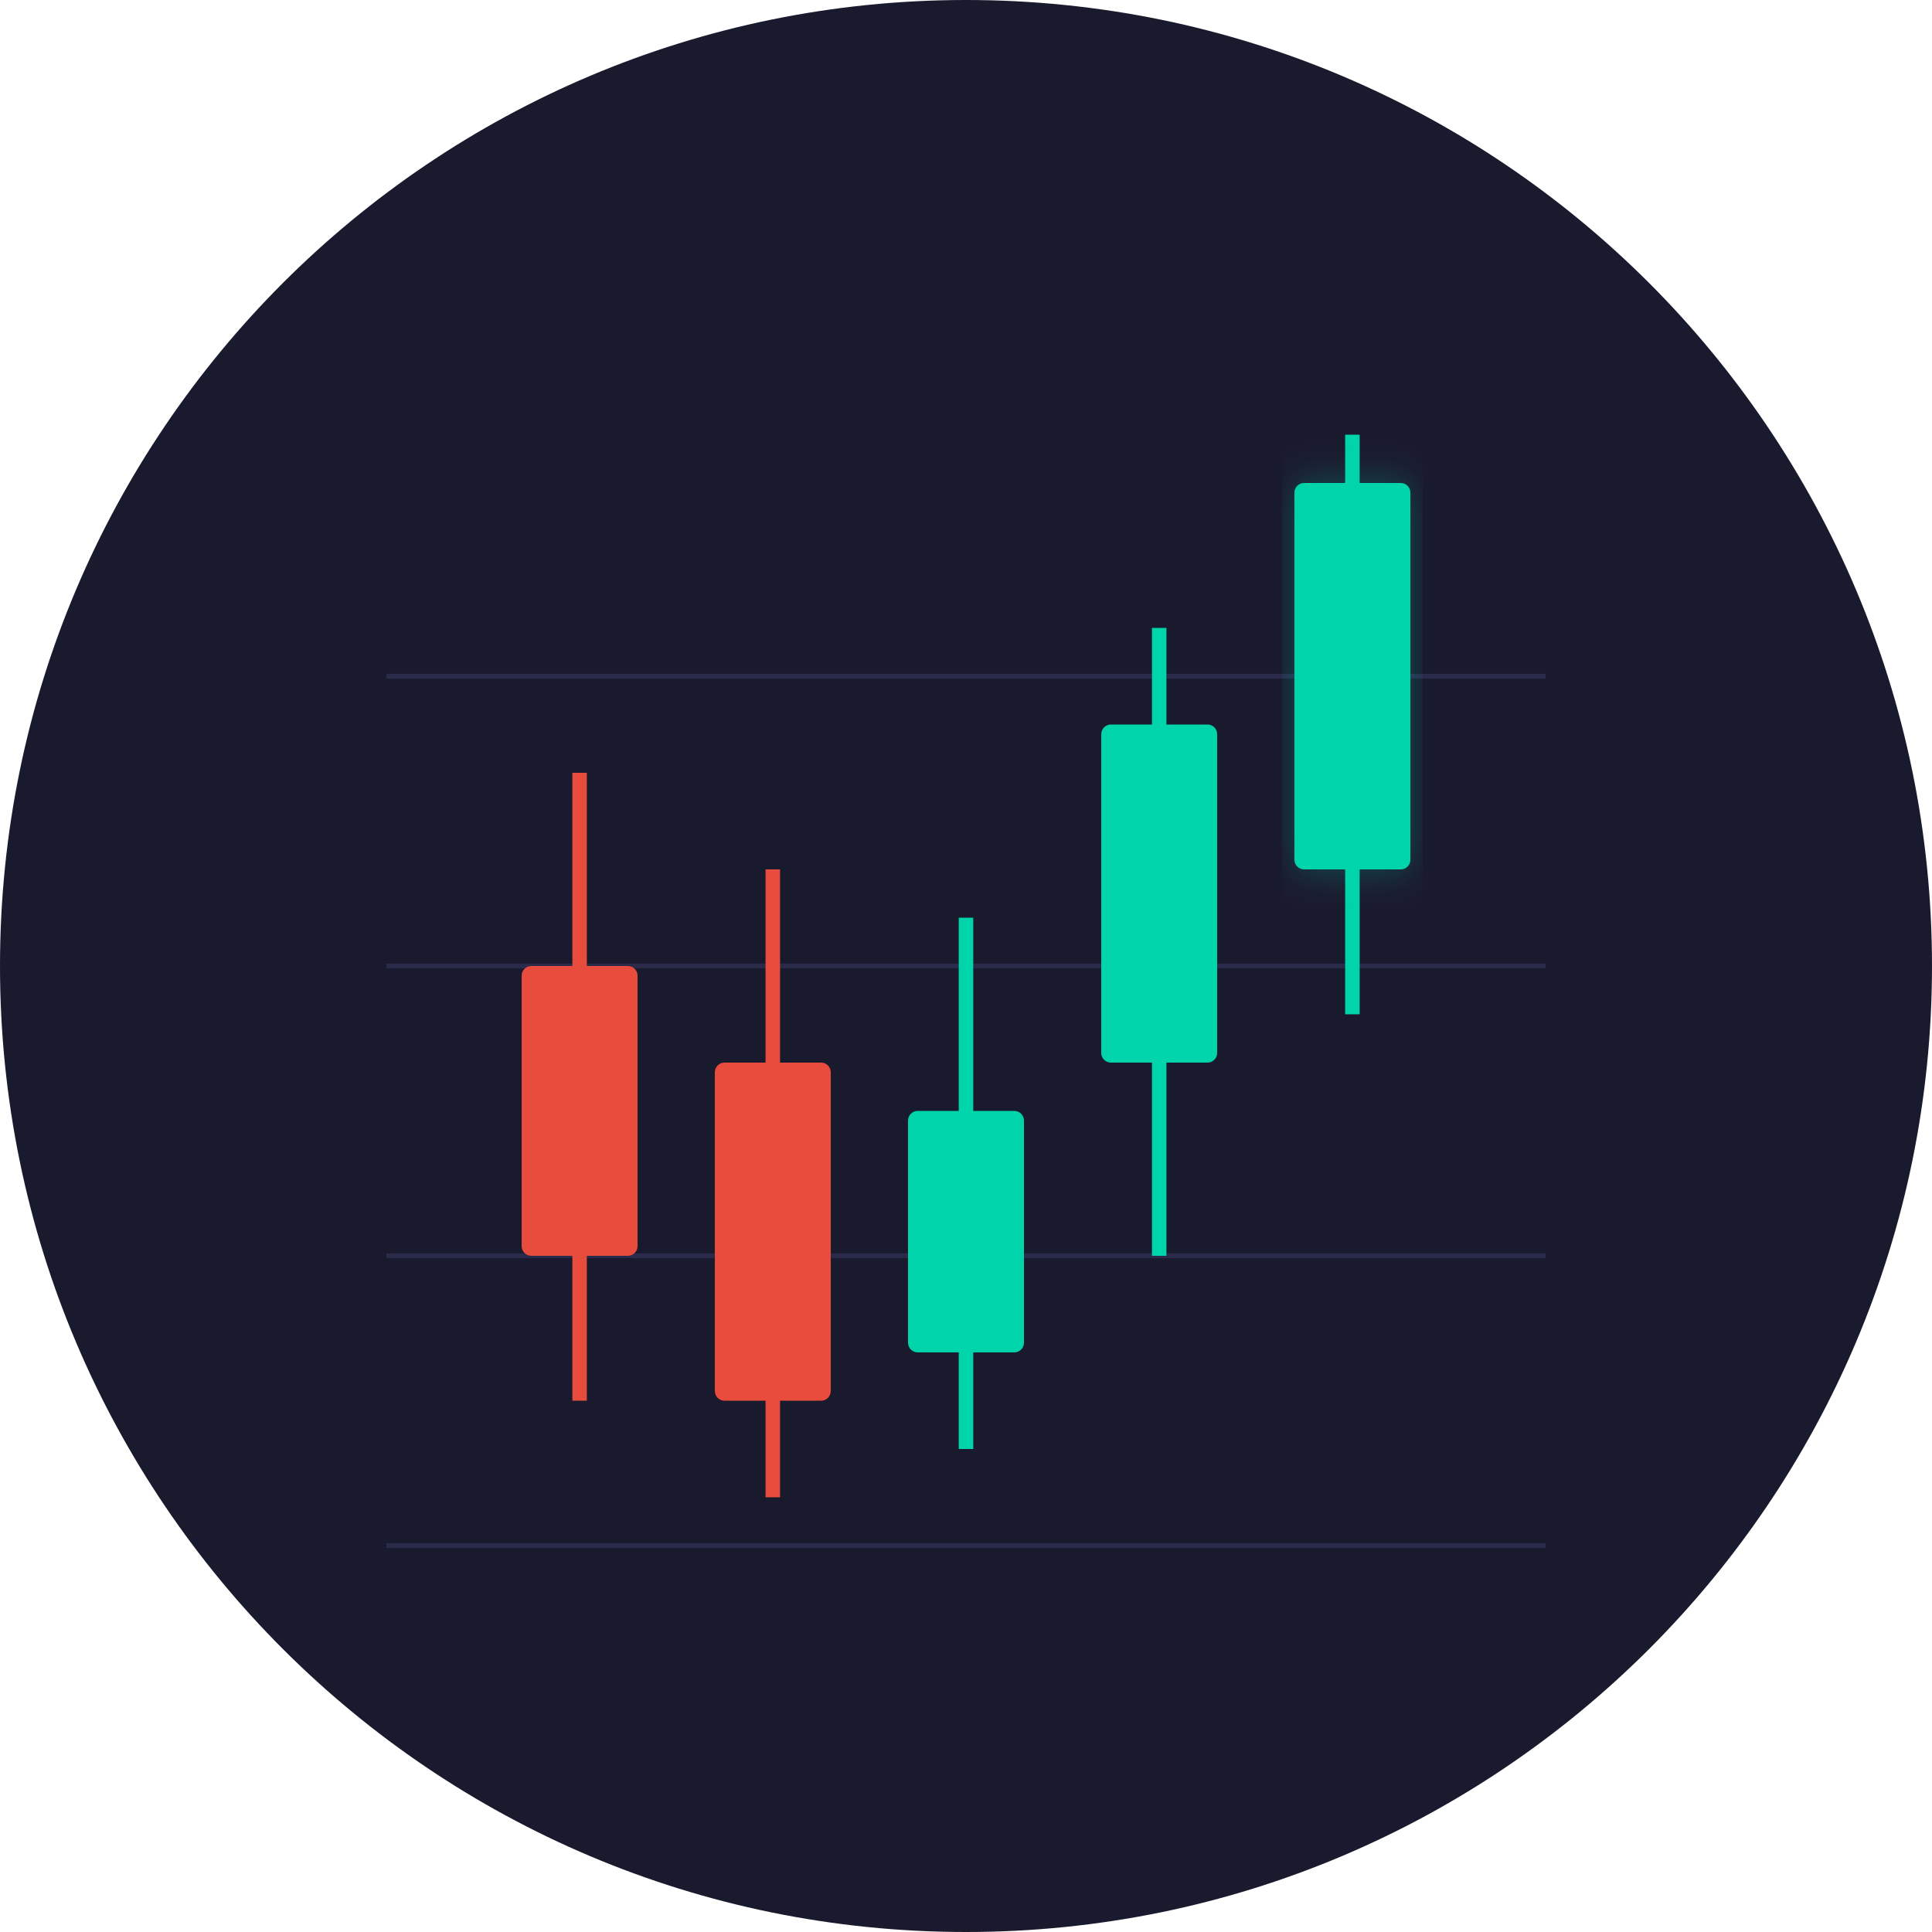
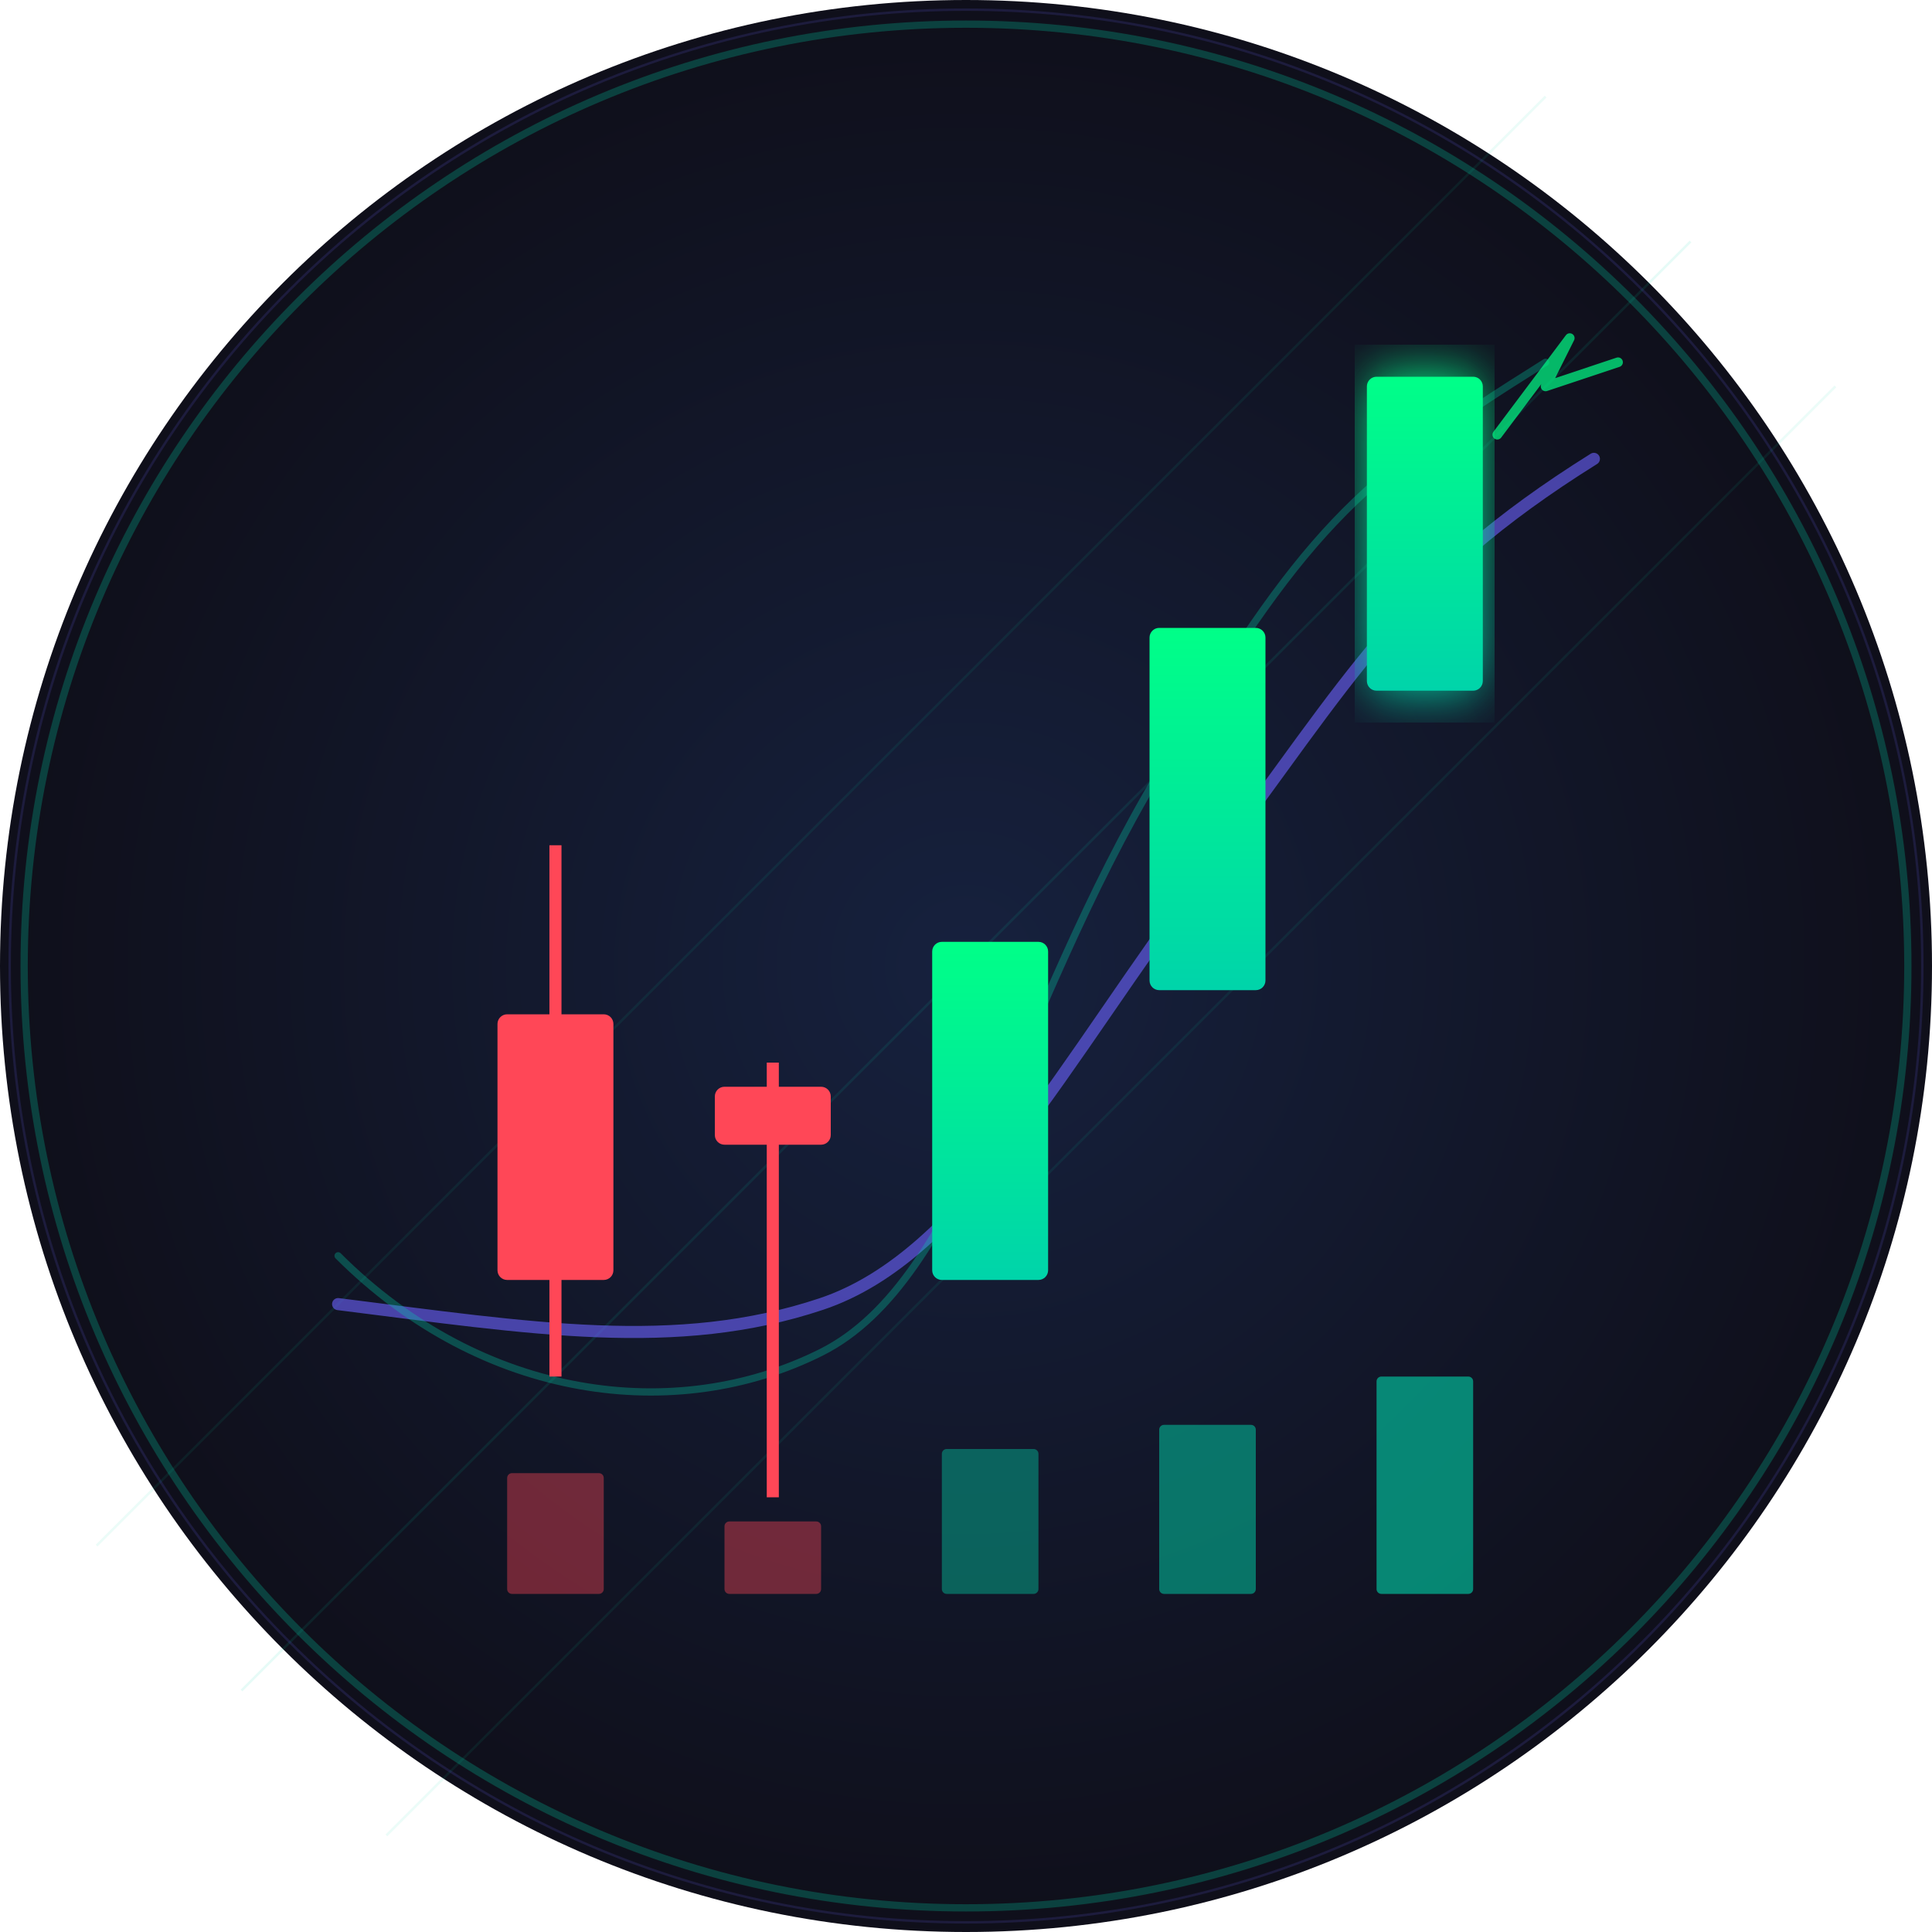
<svg xmlns="http://www.w3.org/2000/svg" viewBox="0 0 400 400" width="400" height="400">
-   <circle cx="200" cy="200" r="200" fill="#1a1a2e" />
-   <line x1="80" y1="320" x2="320" y2="320" stroke="#2a2a4a" stroke-width="1" />
-   <line x1="80" y1="260" x2="320" y2="260" stroke="#2a2a4a" stroke-width="1" />
-   <line x1="80" y1="200" x2="320" y2="200" stroke="#2a2a4a" stroke-width="1" />
-   <line x1="80" y1="140" x2="320" y2="140" stroke="#2a2a4a" stroke-width="1" />
-   <line x1="120" y1="160" x2="120" y2="290" stroke="#e74c3c" stroke-width="3" />
-   <rect x="108" y="200" width="24" height="60" fill="#e74c3c" rx="2" />
-   <line x1="160" y1="180" x2="160" y2="310" stroke="#e74c3c" stroke-width="3" />
-   <rect x="148" y="220" width="24" height="70" fill="#e74c3c" rx="2" />
-   <line x1="200" y1="190" x2="200" y2="300" stroke="#00d4aa" stroke-width="3" />
-   <rect x="188" y="230" width="24" height="50" fill="#00d4aa" rx="2" />
-   <line x1="240" y1="130" x2="240" y2="260" stroke="#00d4aa" stroke-width="3" />
-   <rect x="228" y="150" width="24" height="70" fill="#00d4aa" rx="2" />
-   <line x1="280" y1="90" x2="280" y2="210" stroke="#00d4aa" stroke-width="3" />
-   <rect x="268" y="100" width="24" height="80" fill="#00d4aa" rx="2" />
-   <rect x="268" y="100" width="24" height="80" fill="#00d4aa" opacity="0.3" rx="2" filter="url(#glow)" />
  <defs>
+     <radialGradient id="bg" cx="50%" cy="50%">
+       <stop offset="0%" stop-color="#16213e" />
+       <stop offset="100%" stop-color="#0f0f1a" />
+     </radialGradient>
+     <linearGradient id="greenGrad" x1="0" y1="1" x2="0" y2="0">
+       <stop offset="0%" stop-color="#00d4aa" />
+       <stop offset="100%" stop-color="#00ff88" />
+     </linearGradient>
    <filter id="glow">
-       <feGaussianBlur stdDeviation="4" result="coloredBlur" />
+       <feGaussianBlur stdDeviation="6" result="blur" />
      <feMerge>
-         <feMergeNode in="coloredBlur" />
+         <feMergeNode in="blur" />
        <feMergeNode in="SourceGraphic" />
      </feMerge>
    </filter>
+     <filter id="softglow">
+       <feGaussianBlur stdDeviation="3" />
+     </filter>
  </defs>
+   <circle cx="200" cy="200" r="200" fill="url(#bg)" />
+   <line x1="50" y1="350" x2="350" y2="50" stroke="#00d4aa" stroke-width="0.5" opacity="0.1" />
+   <line x1="80" y1="380" x2="380" y2="80" stroke="#00d4aa" stroke-width="0.5" opacity="0.08" />
+   <line x1="20" y1="320" x2="320" y2="20" stroke="#00d4aa" stroke-width="0.5" opacity="0.08" />
+   <path d="M70,270 C110,275 140,280 170,270 S220,220 250,180 S290,120 330,95" stroke="#6c63ff" stroke-width="2.5" fill="none" opacity="0.6" stroke-linecap="round" />
+   <path d="M70,260 C100,290 140,295 170,280 S210,210 240,160 S280,100 320,75" stroke="#00d4aa" stroke-width="1.5" fill="none" opacity="0.3" stroke-linecap="round" />
+   <line x1="115" y1="175" x2="115" y2="285" stroke="#ff4757" stroke-width="2.5" />
+   <rect x="103" y="210" width="24" height="55" fill="#ff4757" rx="2" />
+   <line x1="160" y1="220" x2="160" y2="310" stroke="#ff4757" stroke-width="2.5" />
+   <rect x="148" y="225" width="24" height="12" fill="#ff4757" rx="2" />
+   <line x1="205" y1="175" x2="205" y2="290" stroke="url(#greenGrad)" stroke-width="2.5" />
+   <rect x="193" y="195" width="24" height="70" fill="url(#greenGrad)" rx="2" />
+   <line x1="250" y1="120" x2="250" y2="230" stroke="url(#greenGrad)" stroke-width="2.5" />
+   <rect x="238" y="130" width="24" height="75" fill="url(#greenGrad)" rx="2" />
+   <line x1="295" y1="70" x2="295" y2="170" stroke="url(#greenGrad)" stroke-width="2.5" />
+   <rect x="283" y="78" width="24" height="65" fill="url(#greenGrad)" rx="2" filter="url(#glow)" />
+   <path d="M310,90 L325,70 L320,80 L335,75" stroke="#00ff88" stroke-width="2" fill="none" opacity="0.7" stroke-linecap="round" stroke-linejoin="round" />
+   <rect x="105" y="305" width="20" height="25" fill="#ff4757" opacity="0.4" rx="1" />
+   <rect x="150" y="315" width="20" height="15" fill="#ff4757" opacity="0.4" rx="1" />
+   <rect x="195" y="300" width="20" height="30" fill="#00d4aa" opacity="0.4" rx="1" />
+   <rect x="240" y="295" width="20" height="35" fill="#00d4aa" opacity="0.5" rx="1" />
+   <rect x="285" y="285" width="20" height="45" fill="#00d4aa" opacity="0.6" rx="1" />
+   <circle cx="200" cy="200" r="195" fill="none" stroke="#00d4aa" stroke-width="1.5" opacity="0.25" />
+   <circle cx="200" cy="200" r="198" fill="none" stroke="#6c63ff" stroke-width="0.5" opacity="0.15" />
</svg>
